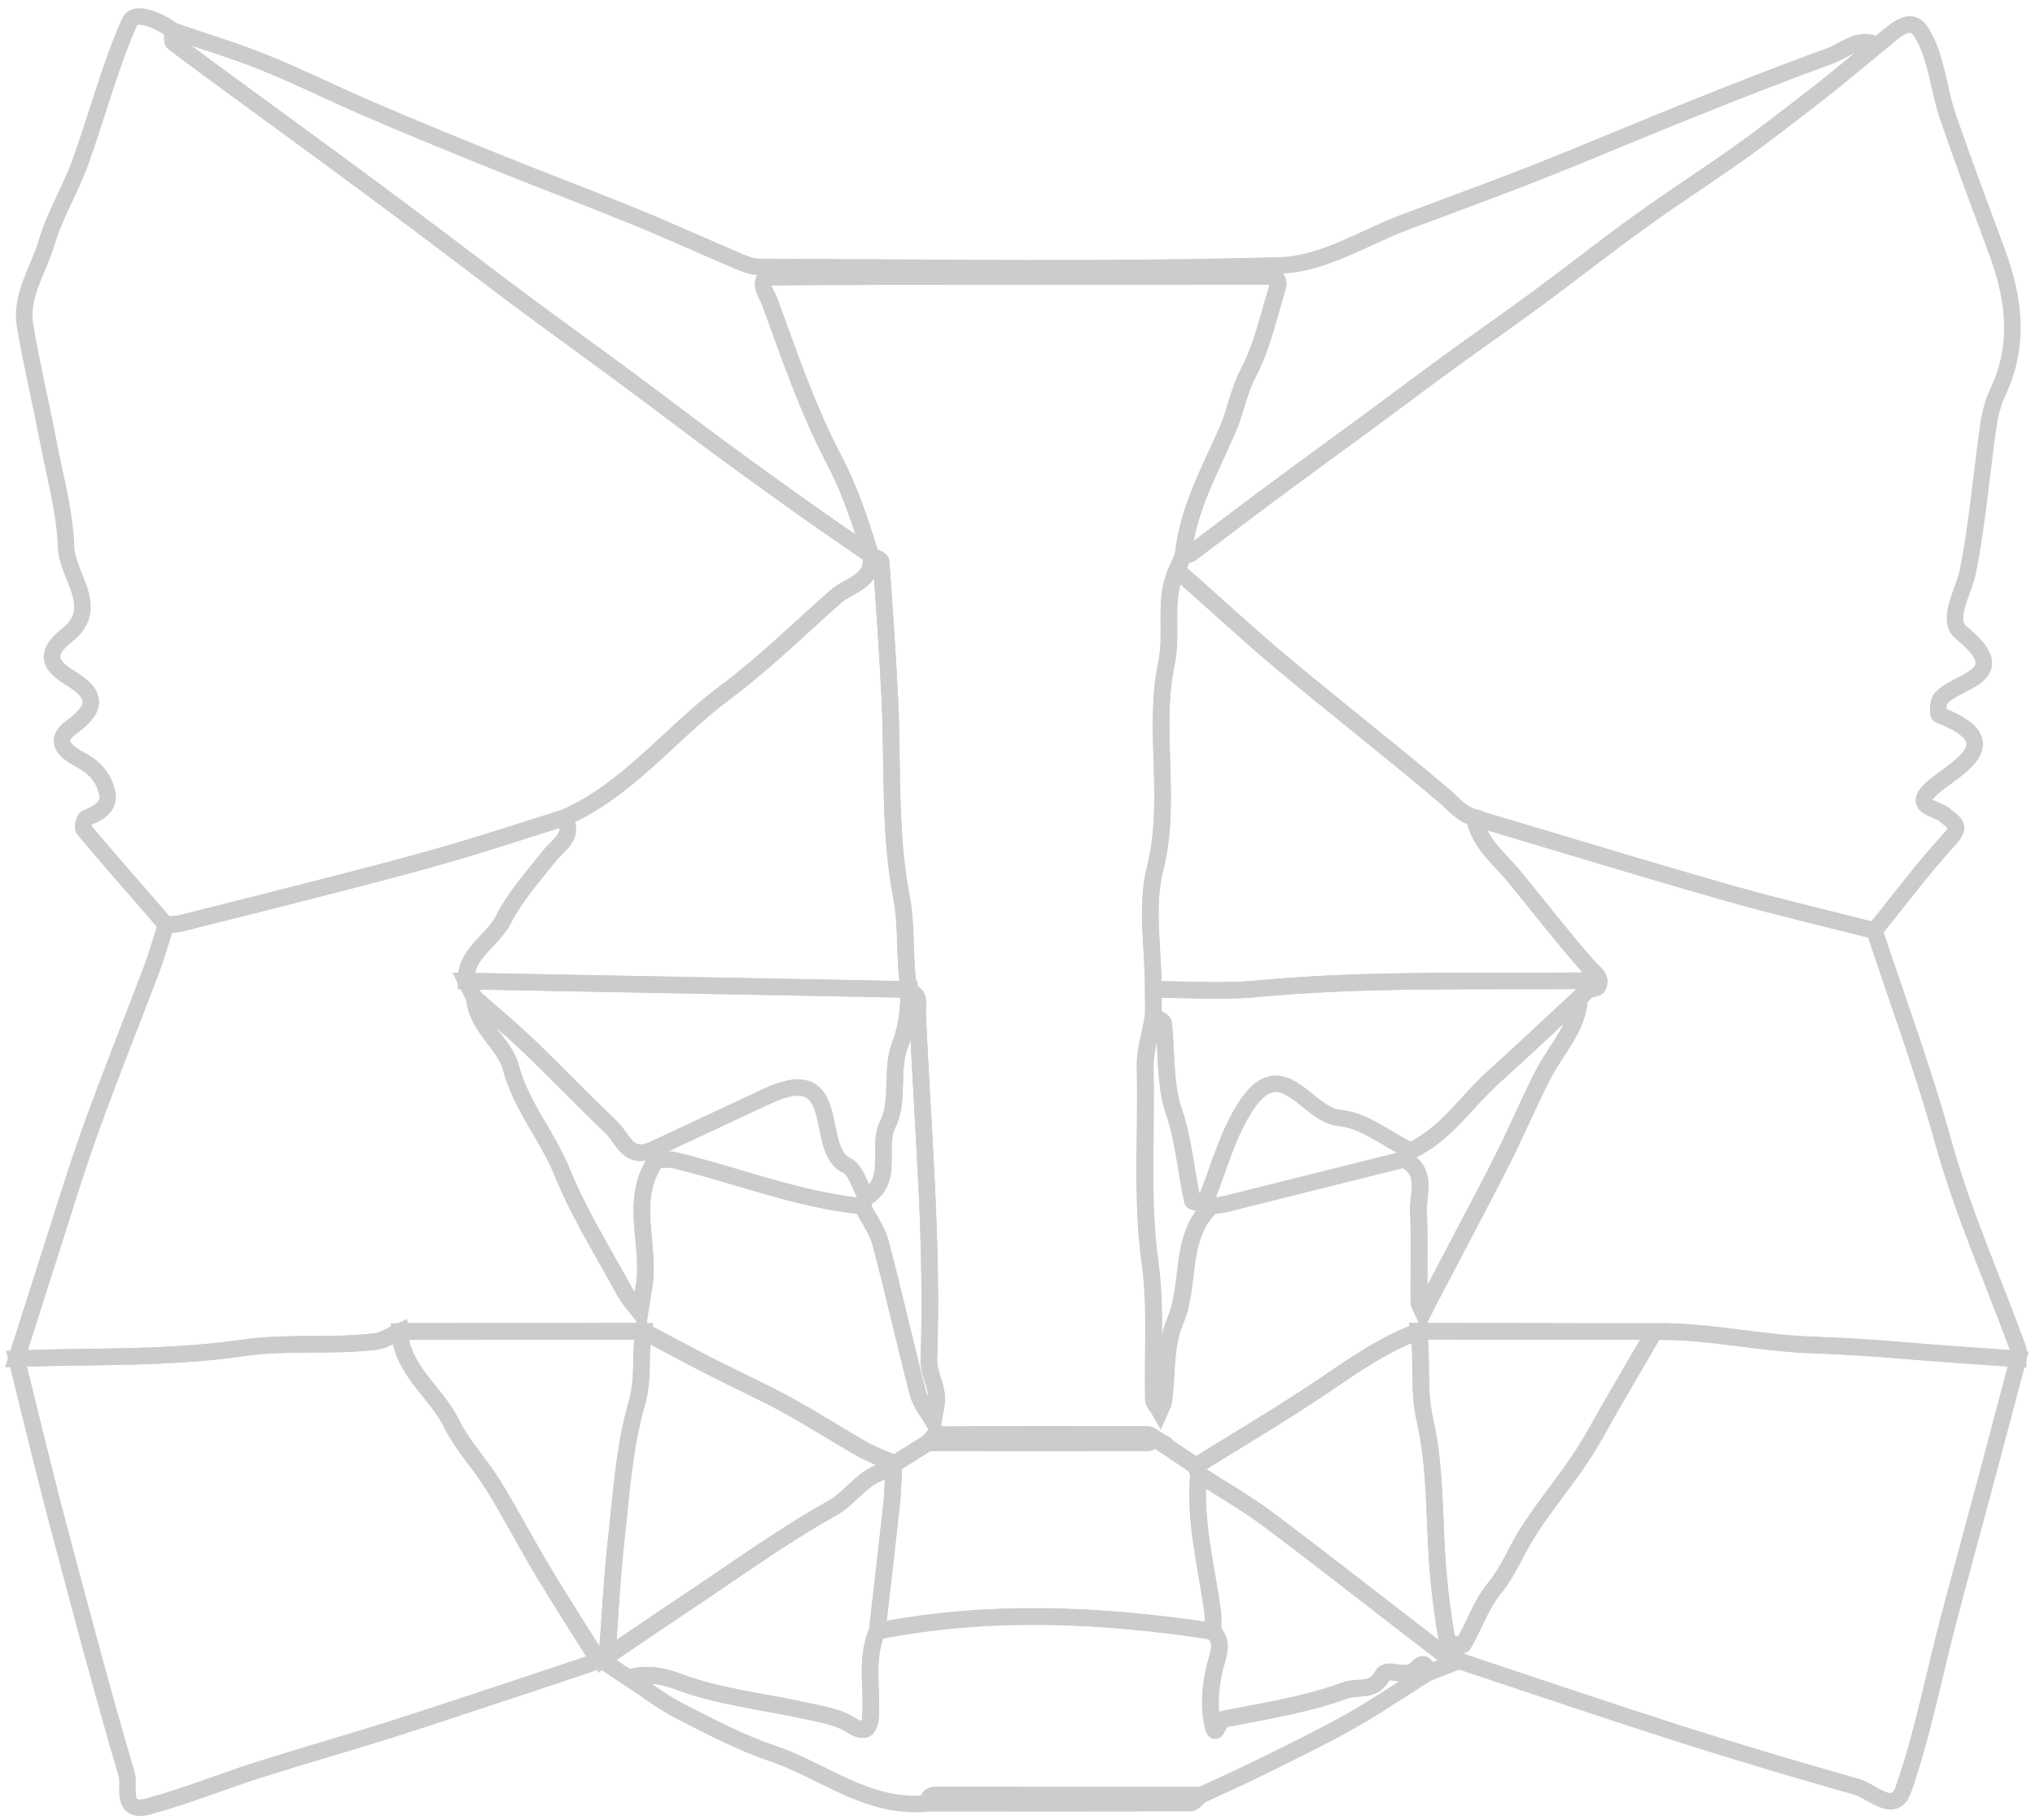
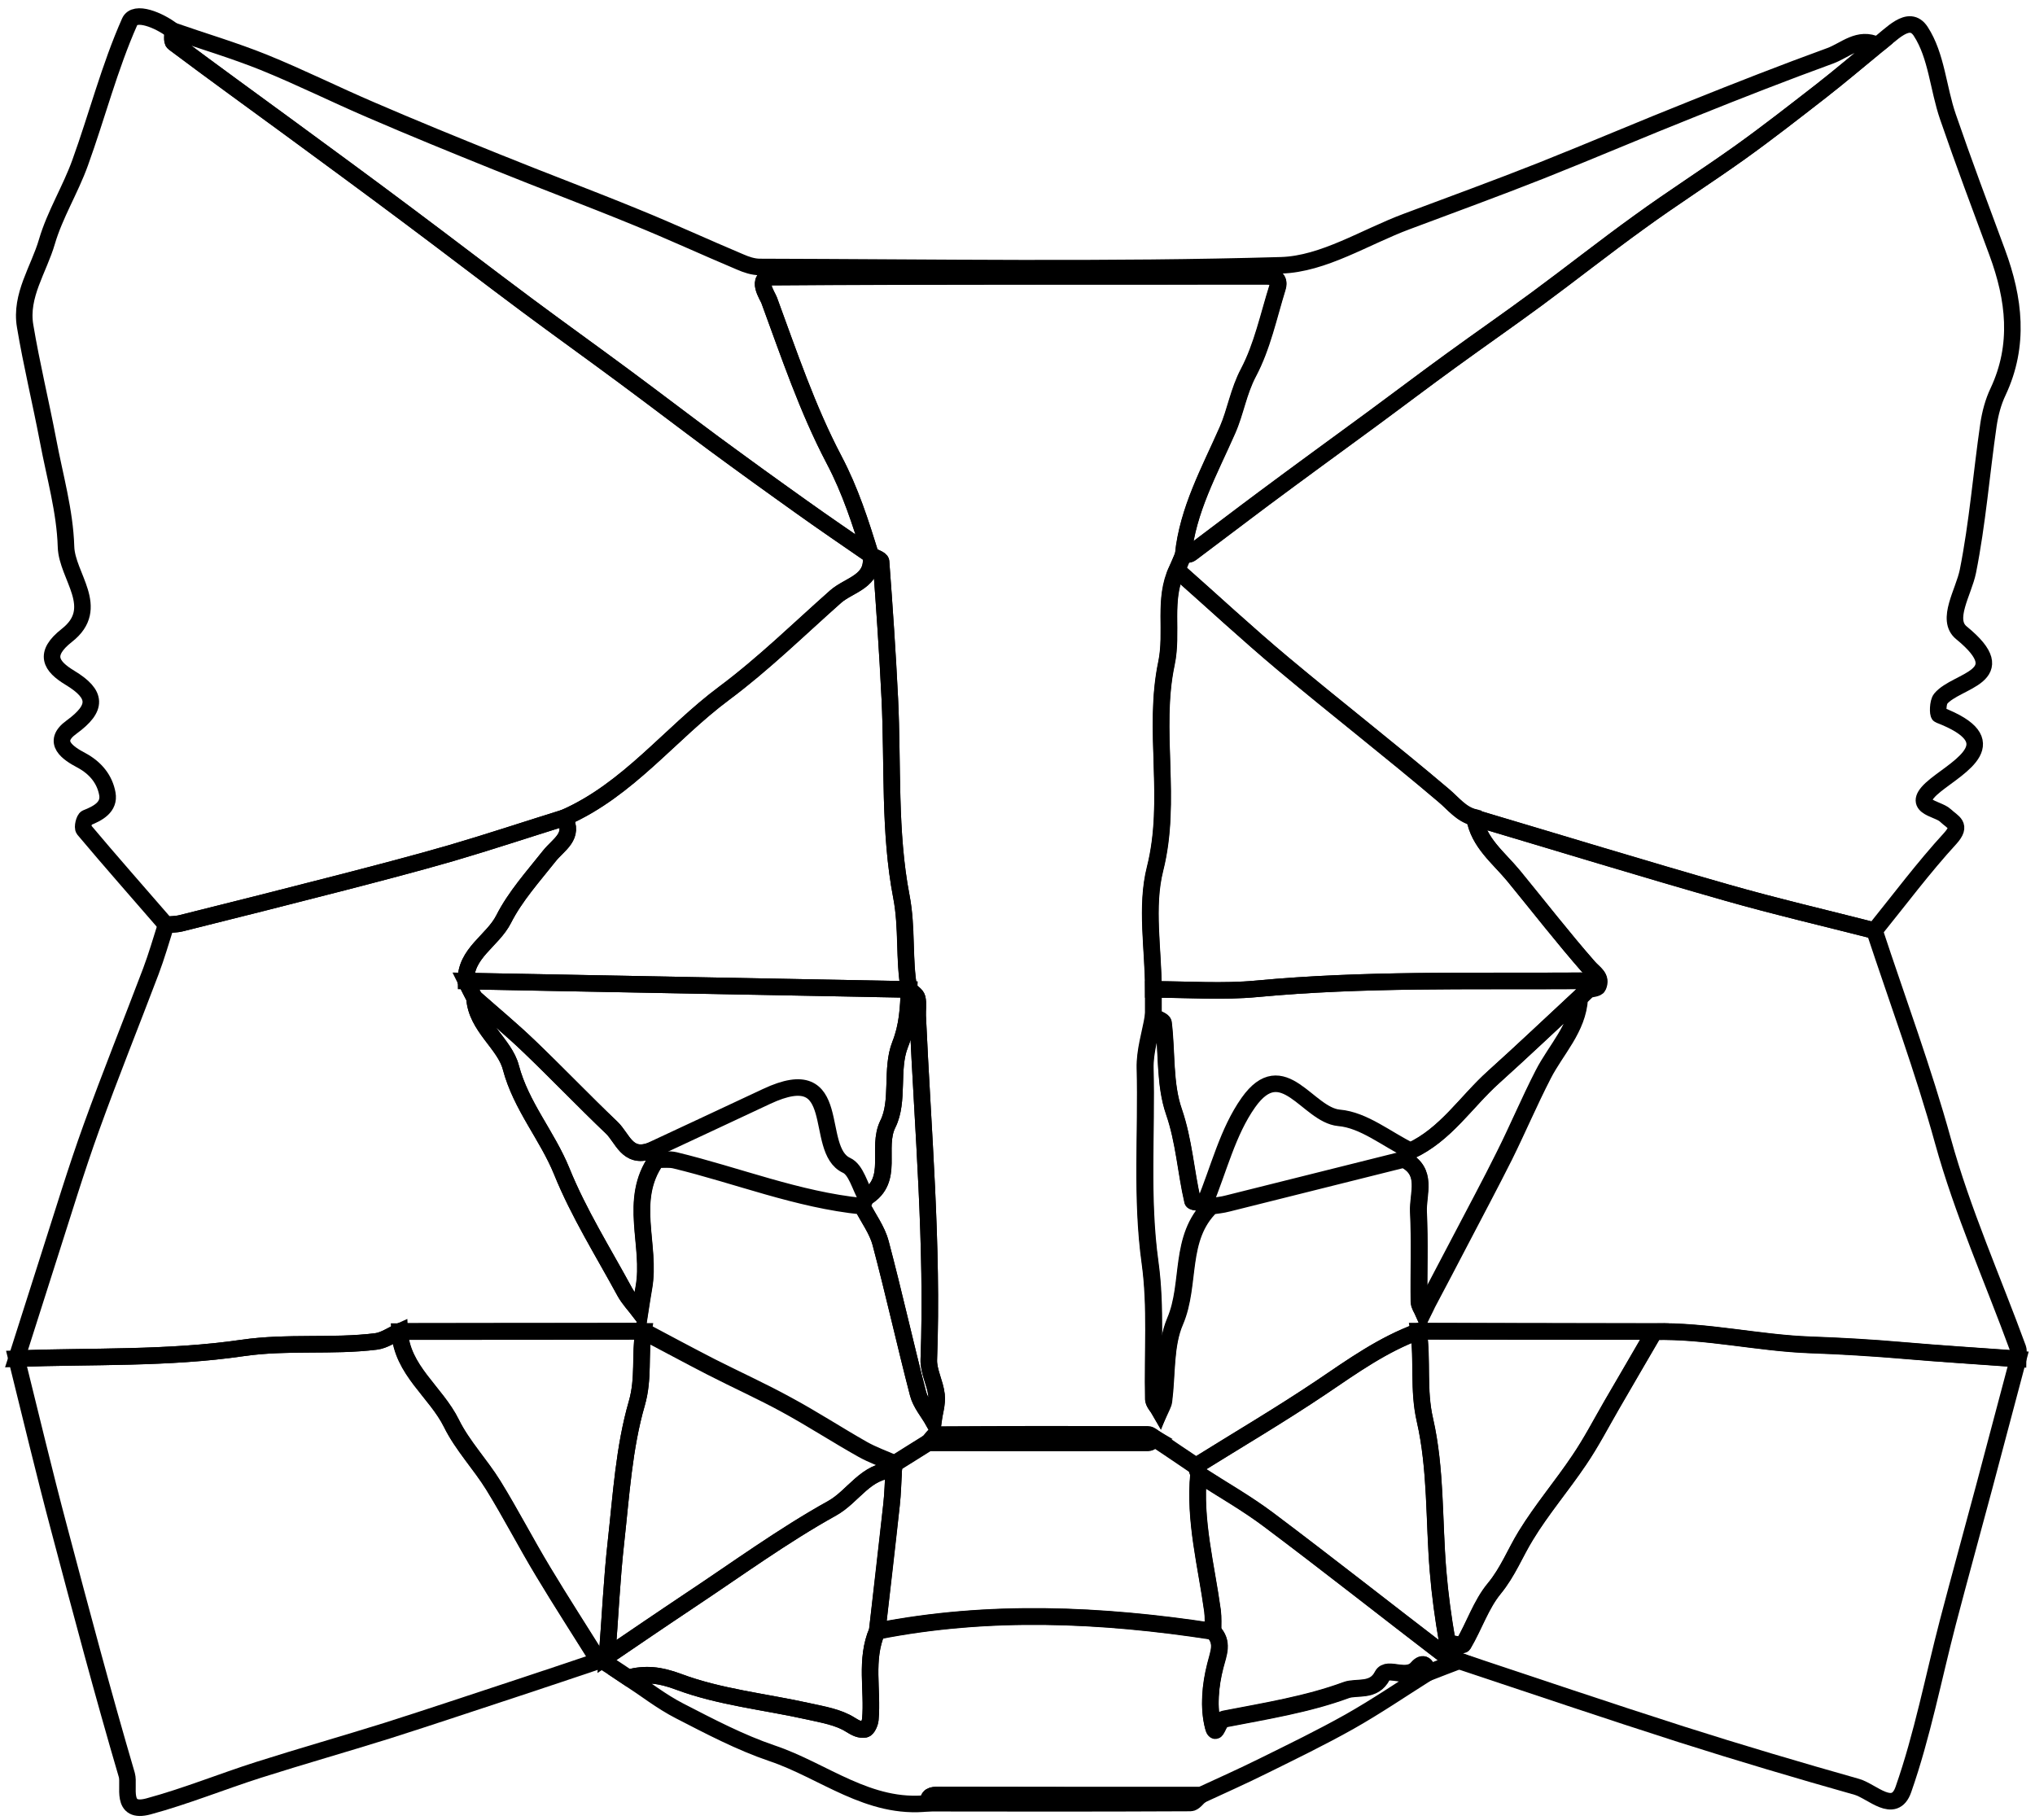
<svg xmlns="http://www.w3.org/2000/svg" width="123" height="110" viewBox="0 0 123 110" fill="none">
-   <g opacity="0.2">
-     <path d="M113.297 56.253C114.695 60.491 116.249 64.665 117.44 68.979C118.618 73.242 120.444 77.327 121.971 81.501C122.036 81.691 121.971 81.92 121.971 82.135C119.628 81.97 117.272 81.818 114.928 81.615C113.09 81.45 111.213 81.349 109.426 81.285C106.254 81.171 103.16 80.41 99.988 80.486C95.25 80.486 90.499 80.486 85.76 80.473C83.598 81.26 81.76 82.579 79.882 83.848C77.41 85.51 74.833 87.033 72.296 88.606C71.48 88.06 70.665 87.515 69.849 86.957C69.694 86.868 69.538 86.703 69.383 86.703C65.124 86.69 60.877 86.69 56.618 86.716C56.45 86.716 56.294 87.02 56.126 87.172C55.44 87.604 54.754 88.022 54.08 88.454C53.433 88.174 52.76 87.933 52.151 87.591C50.611 86.716 49.135 85.751 47.581 84.914C46.079 84.089 44.513 83.379 42.985 82.605C41.626 81.907 40.279 81.184 38.92 80.461C34 80.461 29.094 80.461 24.174 80.473C23.695 80.676 23.242 81.019 22.737 81.082C20.07 81.412 17.403 81.082 14.671 81.476C10.166 82.135 5.557 81.958 1 82.123C1.66 80.067 2.308 77.999 2.968 75.944C3.809 73.33 4.599 70.704 5.531 68.129C6.671 64.969 7.926 61.861 9.117 58.715C9.467 57.788 9.739 56.837 10.037 55.898C10.334 55.873 10.645 55.873 10.93 55.809C14.192 54.997 17.455 54.173 20.704 53.335C22.905 52.764 25.106 52.193 27.294 51.559C29.586 50.887 31.838 50.138 34.117 49.428C34.751 50.557 33.767 51.039 33.211 51.737C32.227 52.98 31.139 54.185 30.44 55.568C29.767 56.888 28.123 57.611 28.162 59.311C28.33 59.654 28.511 59.983 28.679 60.326C28.783 62.064 30.505 63.092 30.88 64.525C31.502 66.873 33.081 68.649 33.962 70.818C34.984 73.343 36.46 75.69 37.768 78.101C38.014 78.545 38.376 78.925 38.687 79.332C38.765 78.837 38.829 78.355 38.92 77.86C39.386 75.284 37.949 72.544 39.697 70.095C40.059 70.108 40.448 70.057 40.784 70.133C44.565 71.047 48.203 72.518 52.112 72.912C52.488 73.648 53.019 74.358 53.226 75.145C54.029 78.164 54.702 81.222 55.491 84.254C55.647 84.85 56.1 85.371 56.411 85.916C56.488 85.383 56.67 84.85 56.605 84.33C56.527 83.607 56.113 82.897 56.139 82.186C56.398 75.246 55.776 68.332 55.466 61.404C55.453 61.049 55.517 60.669 55.44 60.339C55.388 60.136 55.116 59.996 54.948 59.818C54.611 57.966 54.844 56.114 54.482 54.198C53.731 50.303 53.977 46.23 53.782 42.234C53.64 39.468 53.459 36.702 53.252 33.949C53.239 33.809 52.85 33.695 52.63 33.568C52.022 31.602 51.413 29.673 50.416 27.796C48.798 24.725 47.685 21.401 46.494 18.153C46.403 17.912 45.613 16.758 46.675 16.758C56.631 16.682 66.6 16.72 76.568 16.707C77.138 16.707 77.371 16.935 77.216 17.405C76.685 19.13 76.309 20.945 75.468 22.53C74.859 23.685 74.691 24.903 74.199 26.007C73.112 28.481 71.791 30.828 71.519 33.568C71.39 33.873 71.26 34.177 71.144 34.469C70.289 36.258 70.911 38.212 70.509 40.115C69.655 44.15 70.872 48.349 69.823 52.523C69.24 54.832 69.719 57.395 69.719 59.831C69.719 60.377 69.719 60.922 69.719 61.48C69.551 62.521 69.202 63.561 69.228 64.589C69.331 68.496 68.982 72.404 69.525 76.325C69.901 79.04 69.668 81.844 69.733 84.597C69.733 84.825 69.978 85.053 70.108 85.282C70.199 85.079 70.328 84.888 70.354 84.673C70.561 83.061 70.419 81.311 71.04 79.877C72.011 77.606 71.234 74.84 73.215 72.912C73.539 72.861 73.875 72.836 74.199 72.747C77.746 71.859 81.307 70.971 84.854 70.082C86.356 70.806 85.695 72.163 85.747 73.267C85.838 75.081 85.76 76.895 85.786 78.71C85.786 78.913 85.941 79.129 86.032 79.332C86.123 79.154 86.2 78.963 86.291 78.786C86.964 77.504 87.65 76.223 88.311 74.942C89.191 73.254 90.084 71.579 90.939 69.879C91.741 68.255 92.453 66.581 93.282 64.969C94.059 63.447 95.379 62.178 95.483 60.339C95.651 60.174 95.82 59.996 96.001 59.831C96.208 59.768 96.544 59.755 96.596 59.628C96.842 59.07 96.376 58.854 96.04 58.474C94.473 56.685 93.01 54.807 91.508 52.967C90.602 51.864 89.385 50.963 89.139 49.44C94.214 50.95 99.276 52.511 104.377 53.957C107.316 54.794 110.319 55.492 113.297 56.253Z" stroke="black" />
-     <path d="M34.117 49.429C31.838 50.14 29.585 50.888 27.294 51.561C25.106 52.195 22.905 52.766 20.704 53.337C17.455 54.174 14.192 54.999 10.93 55.811C10.645 55.887 10.334 55.874 10.037 55.9C8.379 53.984 6.696 52.081 5.065 50.14C4.961 50.013 5.091 49.493 5.22 49.442C5.932 49.163 6.632 48.782 6.489 47.983C6.334 47.12 5.79 46.422 4.91 45.953C4.146 45.547 3.058 44.862 4.327 43.948C5.907 42.794 5.881 41.969 4.224 40.967C3.071 40.269 2.605 39.533 4.042 38.404C6.165 36.742 4.042 34.839 3.99 33.05C3.926 30.893 3.304 28.762 2.903 26.618C2.463 24.308 1.906 22.025 1.518 19.703C1.207 17.863 2.346 16.29 2.838 14.603C3.317 12.966 4.262 11.456 4.845 9.832C5.868 7.003 6.619 4.06 7.836 1.319C8.146 0.609 9.622 1.218 10.438 1.852C10.451 2.106 10.373 2.486 10.502 2.588C12.859 4.351 15.228 6.064 17.597 7.802C19.953 9.528 22.31 11.253 24.64 13.004C27.048 14.806 29.443 16.645 31.864 18.447C33.819 19.906 35.813 21.327 37.781 22.786C39.58 24.118 41.354 25.476 43.153 26.808C44.914 28.102 46.675 29.383 48.449 30.639C49.834 31.629 51.232 32.581 52.63 33.545C52.876 35.143 51.336 35.334 50.507 36.057C48.28 38.023 46.157 40.117 43.775 41.893C40.486 44.342 37.988 47.729 34.117 49.429Z" stroke="black" />
-     <path d="M113.299 56.255C110.322 55.493 107.318 54.796 104.353 53.946C99.265 52.487 94.203 50.939 89.115 49.429C88.313 49.226 87.86 48.592 87.264 48.097C84.066 45.382 80.765 42.819 77.554 40.129C75.366 38.289 73.269 36.348 71.133 34.458C71.262 34.153 71.392 33.849 71.508 33.557C71.664 33.532 71.871 33.544 71.987 33.456C73.463 32.352 74.926 31.235 76.402 30.131C78.564 28.52 80.752 26.934 82.927 25.336C84.532 24.156 86.112 22.951 87.73 21.783C89.439 20.54 91.174 19.335 92.883 18.079C94.967 16.544 97 14.932 99.097 13.422C101.078 11.976 103.149 10.657 105.143 9.236C106.813 8.043 108.431 6.774 110.05 5.518C111.215 4.617 112.328 3.666 113.468 2.727C114.283 2.143 115.384 0.799 116.096 1.902C117.054 3.374 117.144 5.341 117.74 7.066C118.685 9.819 119.708 12.534 120.718 15.262C121.753 18.066 122.09 20.857 120.769 23.674C120.472 24.295 120.29 24.993 120.187 25.678C119.759 28.634 119.526 31.616 118.944 34.534C118.685 35.803 117.584 37.465 118.555 38.251C121.831 40.928 118.258 41.081 117.3 42.235C117.118 42.451 117.118 43.174 117.209 43.212C121.365 44.811 118.465 46.282 117.002 47.45C115.306 48.807 117.093 48.82 117.584 49.289C118.038 49.721 118.607 49.86 117.882 50.672C116.264 52.436 114.814 54.377 113.299 56.255Z" stroke="black" />
-     <path d="M72.281 88.609C74.819 87.023 77.395 85.513 79.868 83.851C81.745 82.583 83.584 81.263 85.746 80.477C86.004 82.253 85.707 84.016 86.134 85.856C86.807 88.799 86.665 91.921 86.924 94.966C87.04 96.386 87.234 97.807 87.48 99.216C87.506 99.343 88.387 99.507 88.451 99.406C89.112 98.29 89.526 96.995 90.329 96.019C91.144 95.016 91.584 93.874 92.232 92.821C93.19 91.235 94.42 89.802 95.455 88.267C96.18 87.201 96.776 86.046 97.423 84.93C98.278 83.458 99.132 81.974 99.999 80.502C103.171 80.426 106.266 81.187 109.437 81.301C111.224 81.365 113.114 81.479 114.94 81.631C117.283 81.834 119.639 81.974 121.982 82.151C121.296 84.74 120.61 87.315 119.924 89.903C119.199 92.618 118.448 95.333 117.736 98.049C116.856 101.423 116.195 104.887 115.043 108.173C114.499 109.721 113.153 108.274 112.234 108.008C108.687 107.006 105.139 105.953 101.631 104.836C97.151 103.403 92.698 101.893 88.231 100.408C87.933 100.294 87.571 100.256 87.338 100.066C83.791 97.351 80.282 94.572 76.709 91.895C75.362 90.88 73.874 90.043 72.463 89.129C72.385 88.939 72.333 88.774 72.281 88.609Z" stroke="black" />
-     <path d="M1 82.126C5.557 81.961 10.166 82.139 14.659 81.479C17.39 81.086 20.057 81.415 22.724 81.086C23.216 81.022 23.682 80.692 24.161 80.477C24.291 82.811 26.349 84.118 27.294 86.034C27.954 87.379 29.042 88.508 29.832 89.789C30.88 91.489 31.799 93.278 32.835 94.991C33.923 96.805 35.075 98.581 36.201 100.383C34.57 100.929 32.939 101.487 31.308 102.02C28.679 102.882 26.051 103.77 23.41 104.608C20.821 105.42 18.219 106.156 15.629 106.98C13.403 107.691 11.228 108.579 8.975 109.188C7.24 109.657 7.849 107.945 7.667 107.298C6.217 102.362 4.897 97.389 3.576 92.403C2.67 89.002 1.854 85.564 1 82.126Z" stroke="black" />
-     <path d="M113.466 2.727C112.327 3.653 111.213 4.605 110.048 5.518C108.43 6.774 106.812 8.043 105.141 9.236C103.148 10.656 101.076 11.976 99.096 13.41C96.998 14.919 94.966 16.531 92.881 18.066C91.185 19.322 89.438 20.527 87.729 21.771C86.123 22.938 84.531 24.143 82.925 25.323C80.75 26.922 78.562 28.508 76.4 30.119C74.925 31.21 73.462 32.339 71.986 33.443C71.869 33.532 71.675 33.506 71.507 33.544C71.791 30.804 73.099 28.457 74.187 25.983C74.666 24.879 74.847 23.648 75.455 22.506C76.284 20.921 76.659 19.106 77.203 17.381C77.346 16.899 77.125 16.683 76.556 16.683C66.587 16.696 56.631 16.67 46.663 16.734C45.614 16.746 46.391 17.888 46.481 18.129C47.685 21.39 48.799 24.714 50.404 27.772C51.388 29.649 52.009 31.578 52.618 33.544C51.22 32.58 49.822 31.629 48.436 30.639C46.663 29.37 44.889 28.102 43.141 26.808C41.342 25.475 39.568 24.118 37.768 22.786C35.8 21.326 33.82 19.906 31.852 18.447C29.431 16.645 27.049 14.805 24.628 13.004C22.284 11.253 19.928 9.527 17.585 7.802C15.216 6.064 12.834 4.351 10.49 2.587C10.361 2.486 10.438 2.105 10.425 1.852C12.264 2.486 14.141 3.044 15.941 3.767C18.129 4.655 20.239 5.708 22.401 6.635C24.925 7.726 27.476 8.766 30.026 9.794C32.81 10.923 35.632 11.976 38.416 13.118C40.539 13.981 42.623 14.945 44.733 15.833C45.109 15.998 45.523 16.137 45.925 16.137C56.424 16.163 66.937 16.34 77.436 16.036C80 15.96 82.511 14.323 85.036 13.384C87.742 12.369 90.46 11.38 93.153 10.314C96.221 9.096 99.264 7.789 102.332 6.571C105.077 5.467 107.834 4.389 110.618 3.374C111.524 3.044 112.34 2.181 113.466 2.727Z" stroke="black" />
-     <path d="M86.267 101.131C84.7 102.121 83.172 103.161 81.554 104.075C79.858 105.026 78.11 105.876 76.363 106.739C75.107 107.361 73.838 107.931 72.569 108.515C67.287 108.515 61.992 108.515 56.71 108.502C56.335 108.502 56.063 108.553 56.114 108.997C52.502 109.403 49.797 107.031 46.664 105.978C44.722 105.318 42.896 104.354 41.071 103.415C39.983 102.857 38.999 102.083 37.977 101.41C39.025 101.144 39.867 101.233 41.006 101.651C43.492 102.59 46.223 102.857 48.852 103.44C49.732 103.63 50.677 103.783 51.402 104.252C51.726 104.455 51.985 104.582 52.282 104.531C52.425 104.506 52.593 104.151 52.606 103.935C52.761 102.159 52.269 100.332 53.02 98.581C59.791 97.261 66.549 97.566 73.307 98.594C73.955 99.266 73.644 99.875 73.45 100.674C73.152 101.854 73.022 103.199 73.32 104.354C73.501 105.051 73.592 103.973 73.993 103.897C76.479 103.415 79.017 103.009 81.36 102.146C81.994 101.905 83.03 102.286 83.548 101.271C83.859 100.674 85.024 101.575 85.671 100.801C86.021 100.408 86.267 100.649 86.267 101.131Z" stroke="black" />
-     <path d="M36.189 100.396C35.062 98.594 33.91 96.818 32.822 95.004C31.787 93.291 30.868 91.502 29.819 89.802C29.029 88.52 27.942 87.379 27.282 86.046C26.336 84.13 24.278 82.836 24.148 80.489C29.068 80.489 33.975 80.489 38.894 80.477C38.661 81.91 38.92 83.306 38.493 84.816C37.716 87.493 37.548 90.36 37.237 93.151C36.978 95.46 36.875 97.795 36.694 100.116C36.603 100.205 36.525 100.294 36.435 100.396C36.357 100.396 36.266 100.396 36.189 100.396Z" stroke="black" />
-     <path d="M36.434 100.397C36.524 100.308 36.602 100.219 36.693 100.118C38.35 99.001 39.994 97.872 41.664 96.756C44.525 94.865 47.309 92.823 50.299 91.161C51.594 90.45 52.319 88.877 54.015 88.852C53.976 89.549 53.963 90.26 53.885 90.945C53.6 93.495 53.303 96.033 53.018 98.583C52.267 100.321 52.772 102.148 52.604 103.937C52.578 104.152 52.422 104.508 52.28 104.533C51.982 104.584 51.723 104.457 51.4 104.254C50.675 103.797 49.73 103.645 48.849 103.442C46.221 102.858 43.489 102.579 41.004 101.653C39.864 101.222 39.01 101.146 37.974 101.412C37.456 101.069 36.951 100.727 36.434 100.397Z" stroke="black" />
-     <path d="M86.267 101.129C86.267 100.66 86.021 100.406 85.685 100.825C85.05 101.599 83.872 100.698 83.561 101.294C83.044 102.309 82.008 101.941 81.374 102.17C79.03 103.032 76.493 103.438 74.007 103.92C73.606 103.997 73.515 105.088 73.334 104.377C73.036 103.223 73.153 101.878 73.463 100.698C73.67 99.911 73.968 99.29 73.321 98.617C73.321 98.198 73.347 97.78 73.295 97.374C72.919 94.633 72.181 91.918 72.453 89.102C73.877 90.015 75.353 90.852 76.7 91.867C80.273 94.557 83.781 97.323 87.329 100.038C87.575 100.228 87.924 100.266 88.222 100.381C87.562 100.634 86.915 100.875 86.267 101.129Z" stroke="black" />
-     <path d="M56.112 108.997C56.06 108.54 56.332 108.489 56.707 108.502C61.989 108.514 67.284 108.514 72.567 108.514C72.373 108.679 72.165 108.984 71.958 108.984C66.676 109.009 61.394 109.009 56.112 108.997Z" stroke="black" />
-     <path d="M34.116 49.43C37.987 47.73 40.499 44.343 43.774 41.907C46.156 40.131 48.28 38.05 50.506 36.071C51.335 35.335 52.863 35.157 52.63 33.559C52.85 33.685 53.238 33.8 53.251 33.939C53.458 36.705 53.652 39.458 53.782 42.224C53.976 46.221 53.73 50.293 54.481 54.188C54.856 56.104 54.623 57.956 54.947 59.809C46.014 59.644 37.094 59.466 28.161 59.301C28.122 57.601 29.766 56.878 30.439 55.558C31.139 54.175 32.226 52.97 33.21 51.727C33.767 51.029 34.738 50.547 34.116 49.43Z" stroke="black" />
-     <path d="M71.129 34.434C73.265 36.324 75.362 38.278 77.55 40.105C80.761 42.794 84.075 45.37 87.26 48.072C87.856 48.58 88.309 49.202 89.111 49.405C89.357 50.927 90.574 51.828 91.481 52.932C92.995 54.771 94.445 56.649 96.012 58.438C96.336 58.819 96.815 59.034 96.569 59.593C96.517 59.719 96.18 59.732 95.973 59.795C96.038 59.212 95.624 59.288 95.261 59.288C88.827 59.326 82.392 59.161 75.971 59.77C73.899 59.96 71.789 59.808 69.705 59.808C69.705 57.359 69.226 54.797 69.808 52.5C70.857 48.339 69.653 44.127 70.495 40.092C70.896 38.176 70.274 36.235 71.129 34.434Z" stroke="black" />
-     <path d="M72.439 89.103C72.167 91.907 72.905 94.622 73.281 97.375C73.332 97.781 73.307 98.2 73.307 98.619C66.549 97.578 59.778 97.274 53.02 98.606C53.317 96.056 53.615 93.518 53.887 90.968C53.965 90.27 53.978 89.573 54.016 88.875C54.029 88.748 54.042 88.621 54.055 88.494C54.741 88.063 55.428 87.644 56.101 87.213C60.529 87.213 64.969 87.225 69.397 87.213C69.539 87.213 69.682 87.061 69.824 86.984C70.64 87.53 71.455 88.076 72.271 88.634C72.336 88.773 72.387 88.938 72.439 89.103Z" stroke="black" />
-     <path d="M28.16 59.301C37.093 59.466 46.013 59.643 54.946 59.808C54.895 60.937 54.856 62.003 54.403 63.145C53.82 64.617 54.364 66.558 53.665 67.941C52.94 69.412 54.092 71.316 52.357 72.381C51.969 71.709 51.748 70.707 51.166 70.44C49.108 69.489 51.127 64.02 46.324 66.279C43.981 67.382 41.624 68.474 39.268 69.577C37.909 70.047 37.624 68.791 36.977 68.169C35.294 66.558 33.675 64.871 31.992 63.259C30.931 62.231 29.779 61.293 28.678 60.316C28.497 59.973 28.328 59.643 28.16 59.301Z" stroke="black" />
-     <path d="M69.707 59.805C71.804 59.805 73.902 59.97 75.973 59.767C82.394 59.17 88.829 59.323 95.263 59.285C95.626 59.285 96.053 59.208 95.975 59.792C95.807 59.957 95.639 60.135 95.457 60.3C93.736 61.898 92.027 63.522 90.279 65.095C88.609 66.592 87.392 68.572 85.256 69.561C83.819 68.863 82.433 67.696 80.932 67.569C79.028 67.392 77.54 63.7 75.455 66.643C74.199 68.419 73.669 70.678 72.814 72.733C72.568 72.682 72.115 72.682 72.089 72.581C71.675 70.792 71.571 68.978 70.963 67.189C70.38 65.527 70.549 63.624 70.329 61.835C70.316 61.682 69.927 61.568 69.707 61.441C69.707 60.896 69.707 60.35 69.707 59.805Z" stroke="black" />
-     <path d="M54.053 88.481C54.04 88.608 54.027 88.735 54.014 88.862C52.318 88.887 51.58 90.448 50.298 91.171C47.307 92.833 44.524 94.863 41.663 96.766C39.993 97.87 38.349 98.999 36.691 100.128C36.873 97.806 36.976 95.485 37.235 93.163C37.546 90.372 37.714 87.504 38.491 84.827C38.931 83.317 38.672 81.922 38.892 80.488C40.252 81.199 41.598 81.935 42.958 82.632C44.485 83.419 46.052 84.117 47.553 84.942C49.107 85.792 50.583 86.756 52.123 87.618C52.732 87.961 53.405 88.189 54.053 88.481Z" stroke="black" />
-     <path d="M99.988 80.486C99.134 81.958 98.279 83.442 97.412 84.914C96.765 86.031 96.169 87.185 95.444 88.251C94.409 89.799 93.192 91.233 92.221 92.806C91.573 93.859 91.146 95.001 90.317 96.003C89.502 96.98 89.1 98.274 88.44 99.39C88.388 99.492 87.495 99.314 87.469 99.2C87.223 97.792 87.029 96.383 86.912 94.95C86.666 91.905 86.796 88.784 86.123 85.84C85.695 83.988 85.993 82.237 85.734 80.461C90.499 80.474 95.237 80.474 99.988 80.486Z" stroke="black" />
-     <path d="M85.255 69.574C87.391 68.585 88.609 66.605 90.279 65.108C92.026 63.535 93.735 61.911 95.457 60.312C95.354 62.139 94.033 63.421 93.256 64.943C92.428 66.555 91.729 68.229 90.913 69.853C90.071 71.553 89.165 73.228 88.285 74.916C87.612 76.197 86.938 77.478 86.265 78.76C86.174 78.937 86.084 79.128 86.006 79.305C85.916 79.102 85.76 78.899 85.76 78.684C85.734 76.869 85.812 75.042 85.721 73.241C85.67 72.137 86.343 70.792 84.828 70.056C84.971 69.891 85.113 69.727 85.255 69.574Z" stroke="black" />
-     <path d="M28.68 60.312C29.793 61.289 30.932 62.241 31.994 63.256C33.677 64.867 35.282 66.555 36.978 68.166C37.626 68.788 37.91 70.031 39.27 69.574C39.412 69.739 39.542 69.904 39.684 70.069C37.936 72.518 39.373 75.271 38.907 77.834C38.817 78.316 38.752 78.811 38.674 79.305C38.364 78.899 38.001 78.519 37.755 78.075C36.447 75.664 34.972 73.317 33.949 70.792C33.069 68.623 31.489 66.847 30.868 64.499C30.492 63.078 28.783 62.051 28.68 60.312Z" stroke="black" />
-     <path d="M52.359 72.378C54.107 71.312 52.942 69.396 53.667 67.937C54.353 66.554 53.822 64.626 54.405 63.142C54.858 61.987 54.897 60.934 54.949 59.805C55.117 59.97 55.389 60.122 55.441 60.325C55.518 60.667 55.453 61.035 55.466 61.391C55.777 68.318 56.399 75.233 56.14 82.172C56.114 82.883 56.528 83.593 56.606 84.317C56.657 84.837 56.476 85.37 56.411 85.903C56.101 85.344 55.648 84.824 55.492 84.24C54.703 81.208 54.029 78.163 53.227 75.131C53.02 74.344 52.489 73.647 52.113 72.898C52.191 72.72 52.269 72.543 52.359 72.378Z" stroke="black" />
-     <path d="M72.812 72.736C72.942 72.787 73.071 72.838 73.188 72.888C71.207 74.817 71.984 77.583 71.013 79.854C70.404 81.3 70.547 83.051 70.327 84.649C70.301 84.865 70.158 85.055 70.081 85.258C69.951 85.03 69.718 84.802 69.705 84.573C69.641 81.807 69.874 79.016 69.498 76.301C68.954 72.381 69.304 68.473 69.2 64.565C69.174 63.538 69.511 62.497 69.692 61.457C69.912 61.584 70.288 61.698 70.314 61.85C70.534 63.639 70.379 65.542 70.948 67.204C71.57 68.993 71.66 70.808 72.075 72.597C72.113 72.685 72.566 72.685 72.812 72.736Z" stroke="black" />
-     <path d="M69.837 86.968C69.694 87.044 69.552 87.197 69.409 87.197C64.982 87.209 60.541 87.197 56.113 87.197C56.282 87.032 56.437 86.74 56.605 86.74C60.865 86.714 65.111 86.714 69.37 86.727C69.526 86.714 69.681 86.879 69.837 86.968Z" stroke="black" />
-   </g>
+   <path d="M113.297 56.253C114.695 60.491 116.249 64.665 117.44 68.979C118.618 73.242 120.444 77.327 121.971 81.501C122.036 81.691 121.971 81.92 121.971 82.135C119.628 81.97 117.272 81.818 114.928 81.615C113.09 81.45 111.213 81.349 109.426 81.285C106.254 81.171 103.16 80.41 99.988 80.486C95.25 80.486 90.499 80.486 85.76 80.473C83.598 81.26 81.76 82.579 79.882 83.848C77.41 85.51 74.833 87.033 72.296 88.606C71.48 88.06 70.665 87.515 69.849 86.957C69.694 86.868 69.538 86.703 69.383 86.703C65.124 86.69 60.877 86.69 56.618 86.716C56.45 86.716 56.294 87.02 56.126 87.172C55.44 87.604 54.754 88.022 54.08 88.454C53.433 88.174 52.76 87.933 52.151 87.591C50.611 86.716 49.135 85.751 47.581 84.914C46.079 84.089 44.513 83.379 42.985 82.605C41.626 81.907 40.279 81.184 38.92 80.461C34 80.461 29.094 80.461 24.174 80.473C23.695 80.676 23.242 81.019 22.737 81.082C20.07 81.412 17.403 81.082 14.671 81.476C10.166 82.135 5.557 81.958 1 82.123C1.66 80.067 2.308 77.999 2.968 75.944C3.809 73.33 4.599 70.704 5.531 68.129C6.671 64.969 7.926 61.861 9.117 58.715C9.467 57.788 9.739 56.837 10.037 55.898C10.334 55.873 10.645 55.873 10.93 55.809C14.192 54.997 17.455 54.173 20.704 53.335C22.905 52.764 25.106 52.193 27.294 51.559C29.586 50.887 31.838 50.138 34.117 49.428C34.751 50.557 33.767 51.039 33.211 51.737C32.227 52.98 31.139 54.185 30.44 55.568C29.767 56.888 28.123 57.611 28.162 59.311C28.33 59.654 28.511 59.983 28.679 60.326C28.783 62.064 30.505 63.092 30.88 64.525C31.502 66.873 33.081 68.649 33.962 70.818C34.984 73.343 36.46 75.69 37.768 78.101C38.014 78.545 38.376 78.925 38.687 79.332C38.765 78.837 38.829 78.355 38.92 77.86C39.386 75.284 37.949 72.544 39.697 70.095C40.059 70.108 40.448 70.057 40.784 70.133C44.565 71.047 48.203 72.518 52.112 72.912C52.488 73.648 53.019 74.358 53.226 75.145C54.029 78.164 54.702 81.222 55.491 84.254C55.647 84.85 56.1 85.371 56.411 85.916C56.488 85.383 56.67 84.85 56.605 84.33C56.527 83.607 56.113 82.897 56.139 82.186C56.398 75.246 55.776 68.332 55.466 61.404C55.453 61.049 55.517 60.669 55.44 60.339C55.388 60.136 55.116 59.996 54.948 59.818C54.611 57.966 54.844 56.114 54.482 54.198C53.731 50.303 53.977 46.23 53.782 42.234C53.64 39.468 53.459 36.702 53.252 33.949C53.239 33.809 52.85 33.695 52.63 33.568C52.022 31.602 51.413 29.673 50.416 27.796C48.798 24.725 47.685 21.401 46.494 18.153C46.403 17.912 45.613 16.758 46.675 16.758C56.631 16.682 66.6 16.72 76.568 16.707C77.138 16.707 77.371 16.935 77.216 17.405C76.685 19.13 76.309 20.945 75.468 22.53C74.859 23.685 74.691 24.903 74.199 26.007C73.112 28.481 71.791 30.828 71.519 33.568C71.39 33.873 71.26 34.177 71.144 34.469C70.289 36.258 70.911 38.212 70.509 40.115C69.655 44.15 70.872 48.349 69.823 52.523C69.24 54.832 69.719 57.395 69.719 59.831C69.719 60.377 69.719 60.922 69.719 61.48C69.551 62.521 69.202 63.561 69.228 64.589C69.331 68.496 68.982 72.404 69.525 76.325C69.901 79.04 69.668 81.844 69.733 84.597C69.733 84.825 69.978 85.053 70.108 85.282C70.199 85.079 70.328 84.888 70.354 84.673C70.561 83.061 70.419 81.311 71.04 79.877C72.011 77.606 71.234 74.84 73.215 72.912C73.539 72.861 73.875 72.836 74.199 72.747C77.746 71.859 81.307 70.971 84.854 70.082C86.356 70.806 85.695 72.163 85.747 73.267C85.838 75.081 85.76 76.895 85.786 78.71C85.786 78.913 85.941 79.129 86.032 79.332C86.123 79.154 86.2 78.963 86.291 78.786C86.964 77.504 87.65 76.223 88.311 74.942C89.191 73.254 90.084 71.579 90.939 69.879C91.741 68.255 92.453 66.581 93.282 64.969C94.059 63.447 95.379 62.178 95.483 60.339C95.651 60.174 95.82 59.996 96.001 59.831C96.208 59.768 96.544 59.755 96.596 59.628C96.842 59.07 96.376 58.854 96.04 58.474C94.473 56.685 93.01 54.807 91.508 52.967C90.602 51.864 89.385 50.963 89.139 49.44C94.214 50.95 99.276 52.511 104.377 53.957C107.316 54.794 110.319 55.492 113.297 56.253Z" stroke="currentColor" />
+   <path d="M34.117 49.429C31.838 50.14 29.585 50.888 27.294 51.561C25.106 52.195 22.905 52.766 20.704 53.337C17.455 54.174 14.192 54.999 10.93 55.811C10.645 55.887 10.334 55.874 10.037 55.9C8.379 53.984 6.696 52.081 5.065 50.14C4.961 50.013 5.091 49.493 5.22 49.442C5.932 49.163 6.632 48.782 6.489 47.983C6.334 47.12 5.79 46.422 4.91 45.953C4.146 45.547 3.058 44.862 4.327 43.948C5.907 42.794 5.881 41.969 4.224 40.967C3.071 40.269 2.605 39.533 4.042 38.404C6.165 36.742 4.042 34.839 3.99 33.05C3.926 30.893 3.304 28.762 2.903 26.618C2.463 24.308 1.906 22.025 1.518 19.703C1.207 17.863 2.346 16.29 2.838 14.603C3.317 12.966 4.262 11.456 4.845 9.832C5.868 7.003 6.619 4.06 7.836 1.319C8.146 0.609 9.622 1.218 10.438 1.852C10.451 2.106 10.373 2.486 10.502 2.588C12.859 4.351 15.228 6.064 17.597 7.802C19.953 9.528 22.31 11.253 24.64 13.004C27.048 14.806 29.443 16.645 31.864 18.447C33.819 19.906 35.813 21.327 37.781 22.786C39.58 24.118 41.354 25.476 43.153 26.808C44.914 28.102 46.675 29.383 48.449 30.639C49.834 31.629 51.232 32.581 52.63 33.545C52.876 35.143 51.336 35.334 50.507 36.057C48.28 38.023 46.157 40.117 43.775 41.893C40.486 44.342 37.988 47.729 34.117 49.429Z" stroke="currentColor" />
+   <path d="M113.299 56.255C110.322 55.493 107.318 54.796 104.353 53.946C99.265 52.487 94.203 50.939 89.115 49.429C88.313 49.226 87.86 48.592 87.264 48.097C84.066 45.382 80.765 42.819 77.554 40.129C75.366 38.289 73.269 36.348 71.133 34.458C71.262 34.153 71.392 33.849 71.508 33.557C71.664 33.532 71.871 33.544 71.987 33.456C73.463 32.352 74.926 31.235 76.402 30.131C78.564 28.52 80.752 26.934 82.927 25.336C84.532 24.156 86.112 22.951 87.73 21.783C89.439 20.54 91.174 19.335 92.883 18.079C94.967 16.544 97 14.932 99.097 13.422C101.078 11.976 103.149 10.657 105.143 9.236C106.813 8.043 108.431 6.774 110.05 5.518C111.215 4.617 112.328 3.666 113.468 2.727C114.283 2.143 115.384 0.799 116.096 1.902C117.054 3.374 117.144 5.341 117.74 7.066C118.685 9.819 119.708 12.534 120.718 15.262C121.753 18.066 122.09 20.857 120.769 23.674C120.472 24.295 120.29 24.993 120.187 25.678C119.759 28.634 119.526 31.616 118.944 34.534C118.685 35.803 117.584 37.465 118.555 38.251C121.831 40.928 118.258 41.081 117.3 42.235C117.118 42.451 117.118 43.174 117.209 43.212C121.365 44.811 118.465 46.282 117.002 47.45C115.306 48.807 117.093 48.82 117.584 49.289C118.038 49.721 118.607 49.86 117.882 50.672C116.264 52.436 114.814 54.377 113.299 56.255Z" stroke="currentColor" />
+   <path d="M72.281 88.609C74.819 87.023 77.395 85.513 79.868 83.851C81.745 82.583 83.584 81.263 85.746 80.477C86.004 82.253 85.707 84.016 86.134 85.856C86.807 88.799 86.665 91.921 86.924 94.966C87.04 96.386 87.234 97.807 87.48 99.216C87.506 99.343 88.387 99.507 88.451 99.406C89.112 98.29 89.526 96.995 90.329 96.019C91.144 95.016 91.584 93.874 92.232 92.821C93.19 91.235 94.42 89.802 95.455 88.267C96.18 87.201 96.776 86.046 97.423 84.93C98.278 83.458 99.132 81.974 99.999 80.502C103.171 80.426 106.266 81.187 109.437 81.301C111.224 81.365 113.114 81.479 114.94 81.631C117.283 81.834 119.639 81.974 121.982 82.151C121.296 84.74 120.61 87.315 119.924 89.903C119.199 92.618 118.448 95.333 117.736 98.049C116.856 101.423 116.195 104.887 115.043 108.173C114.499 109.721 113.153 108.274 112.234 108.008C108.687 107.006 105.139 105.953 101.631 104.836C97.151 103.403 92.698 101.893 88.231 100.408C87.933 100.294 87.571 100.256 87.338 100.066C83.791 97.351 80.282 94.572 76.709 91.895C75.362 90.88 73.874 90.043 72.463 89.129C72.385 88.939 72.333 88.774 72.281 88.609Z" stroke="currentColor" />
+   <path d="M1 82.126C5.557 81.961 10.166 82.139 14.659 81.479C17.39 81.086 20.057 81.415 22.724 81.086C23.216 81.022 23.682 80.692 24.161 80.477C24.291 82.811 26.349 84.118 27.294 86.034C27.954 87.379 29.042 88.508 29.832 89.789C30.88 91.489 31.799 93.278 32.835 94.991C33.923 96.805 35.075 98.581 36.201 100.383C34.57 100.929 32.939 101.487 31.308 102.02C28.679 102.882 26.051 103.77 23.41 104.608C20.821 105.42 18.219 106.156 15.629 106.98C13.403 107.691 11.228 108.579 8.975 109.188C7.24 109.657 7.849 107.945 7.667 107.298C6.217 102.362 4.897 97.389 3.576 92.403C2.67 89.002 1.854 85.564 1 82.126Z" stroke="currentColor" />
+   <path d="M113.466 2.727C112.327 3.653 111.213 4.605 110.048 5.518C108.43 6.774 106.812 8.043 105.141 9.236C103.148 10.656 101.076 11.976 99.096 13.41C96.998 14.919 94.966 16.531 92.881 18.066C91.185 19.322 89.438 20.527 87.729 21.771C86.123 22.938 84.531 24.143 82.925 25.323C80.75 26.922 78.562 28.508 76.4 30.119C74.925 31.21 73.462 32.339 71.986 33.443C71.869 33.532 71.675 33.506 71.507 33.544C71.791 30.804 73.099 28.457 74.187 25.983C74.666 24.879 74.847 23.648 75.455 22.506C76.284 20.921 76.659 19.106 77.203 17.381C77.346 16.899 77.125 16.683 76.556 16.683C66.587 16.696 56.631 16.67 46.663 16.734C45.614 16.746 46.391 17.888 46.481 18.129C47.685 21.39 48.799 24.714 50.404 27.772C51.388 29.649 52.009 31.578 52.618 33.544C51.22 32.58 49.822 31.629 48.436 30.639C46.663 29.37 44.889 28.102 43.141 26.808C41.342 25.475 39.568 24.118 37.768 22.786C35.8 21.326 33.82 19.906 31.852 18.447C29.431 16.645 27.049 14.805 24.628 13.004C22.284 11.253 19.928 9.527 17.585 7.802C15.216 6.064 12.834 4.351 10.49 2.587C10.361 2.486 10.438 2.105 10.425 1.852C12.264 2.486 14.141 3.044 15.941 3.767C18.129 4.655 20.239 5.708 22.401 6.635C24.925 7.726 27.476 8.766 30.026 9.794C32.81 10.923 35.632 11.976 38.416 13.118C40.539 13.981 42.623 14.945 44.733 15.833C45.109 15.998 45.523 16.137 45.925 16.137C56.424 16.163 66.937 16.34 77.436 16.036C80 15.96 82.511 14.323 85.036 13.384C87.742 12.369 90.46 11.38 93.153 10.314C96.221 9.096 99.264 7.789 102.332 6.571C105.077 5.467 107.834 4.389 110.618 3.374C111.524 3.044 112.34 2.181 113.466 2.727Z" stroke="currentColor" />
+   <path d="M86.267 101.131C84.7 102.121 83.172 103.161 81.554 104.075C79.858 105.026 78.11 105.876 76.363 106.739C75.107 107.361 73.838 107.931 72.569 108.515C67.287 108.515 61.992 108.515 56.71 108.502C56.335 108.502 56.063 108.553 56.114 108.997C52.502 109.403 49.797 107.031 46.664 105.978C44.722 105.318 42.896 104.354 41.071 103.415C39.983 102.857 38.999 102.083 37.977 101.41C39.025 101.144 39.867 101.233 41.006 101.651C43.492 102.59 46.223 102.857 48.852 103.44C49.732 103.63 50.677 103.783 51.402 104.252C51.726 104.455 51.985 104.582 52.282 104.531C52.425 104.506 52.593 104.151 52.606 103.935C52.761 102.159 52.269 100.332 53.02 98.581C59.791 97.261 66.549 97.566 73.307 98.594C73.955 99.266 73.644 99.875 73.45 100.674C73.152 101.854 73.022 103.199 73.32 104.354C73.501 105.051 73.592 103.973 73.993 103.897C76.479 103.415 79.017 103.009 81.36 102.146C81.994 101.905 83.03 102.286 83.548 101.271C83.859 100.674 85.024 101.575 85.671 100.801C86.021 100.408 86.267 100.649 86.267 101.131Z" stroke="currentColor" />
+   <path d="M36.189 100.396C35.062 98.594 33.91 96.818 32.822 95.004C31.787 93.291 30.868 91.502 29.819 89.802C29.029 88.52 27.942 87.379 27.282 86.046C26.336 84.13 24.278 82.836 24.148 80.489C29.068 80.489 33.975 80.489 38.894 80.477C38.661 81.91 38.92 83.306 38.493 84.816C37.716 87.493 37.548 90.36 37.237 93.151C36.978 95.46 36.875 97.795 36.694 100.116C36.603 100.205 36.525 100.294 36.435 100.396C36.357 100.396 36.266 100.396 36.189 100.396Z" stroke="currentColor" />
+   <path d="M36.434 100.397C36.524 100.308 36.602 100.219 36.693 100.118C38.35 99.001 39.994 97.872 41.664 96.756C44.525 94.865 47.309 92.823 50.299 91.161C51.594 90.45 52.319 88.877 54.015 88.852C53.976 89.549 53.963 90.26 53.885 90.945C53.6 93.495 53.303 96.033 53.018 98.583C52.267 100.321 52.772 102.148 52.604 103.937C52.578 104.152 52.422 104.508 52.28 104.533C51.982 104.584 51.723 104.457 51.4 104.254C50.675 103.797 49.73 103.645 48.849 103.442C46.221 102.858 43.489 102.579 41.004 101.653C39.864 101.222 39.01 101.146 37.974 101.412C37.456 101.069 36.951 100.727 36.434 100.397Z" stroke="currentColor" />
+   <path d="M86.267 101.129C86.267 100.66 86.021 100.406 85.685 100.825C85.05 101.599 83.872 100.698 83.561 101.294C83.044 102.309 82.008 101.941 81.374 102.17C79.03 103.032 76.493 103.438 74.007 103.92C73.606 103.997 73.515 105.088 73.334 104.377C73.036 103.223 73.153 101.878 73.463 100.698C73.67 99.911 73.968 99.29 73.321 98.617C73.321 98.198 73.347 97.78 73.295 97.374C72.919 94.633 72.181 91.918 72.453 89.102C73.877 90.015 75.353 90.852 76.7 91.867C80.273 94.557 83.781 97.323 87.329 100.038C87.575 100.228 87.924 100.266 88.222 100.381C87.562 100.634 86.915 100.875 86.267 101.129Z" stroke="currentColor" />
+   <path d="M56.112 108.997C56.06 108.54 56.332 108.489 56.707 108.502C61.989 108.514 67.284 108.514 72.567 108.514C72.373 108.679 72.165 108.984 71.958 108.984C66.676 109.009 61.394 109.009 56.112 108.997Z" stroke="currentColor" />
+   <path d="M34.116 49.43C37.987 47.73 40.499 44.343 43.774 41.907C46.156 40.131 48.28 38.05 50.506 36.071C51.335 35.335 52.863 35.157 52.63 33.559C52.85 33.685 53.238 33.8 53.251 33.939C53.458 36.705 53.652 39.458 53.782 42.224C53.976 46.221 53.73 50.293 54.481 54.188C54.856 56.104 54.623 57.956 54.947 59.809C46.014 59.644 37.094 59.466 28.161 59.301C28.122 57.601 29.766 56.878 30.439 55.558C31.139 54.175 32.226 52.97 33.21 51.727C33.767 51.029 34.738 50.547 34.116 49.43Z" stroke="currentColor" />
+   <path d="M71.129 34.434C73.265 36.324 75.362 38.278 77.55 40.105C80.761 42.794 84.075 45.37 87.26 48.072C87.856 48.58 88.309 49.202 89.111 49.405C89.357 50.927 90.574 51.828 91.481 52.932C92.995 54.771 94.445 56.649 96.012 58.438C96.336 58.819 96.815 59.034 96.569 59.593C96.517 59.719 96.18 59.732 95.973 59.795C96.038 59.212 95.624 59.288 95.261 59.288C88.827 59.326 82.392 59.161 75.971 59.77C73.899 59.96 71.789 59.808 69.705 59.808C69.705 57.359 69.226 54.797 69.808 52.5C70.857 48.339 69.653 44.127 70.495 40.092C70.896 38.176 70.274 36.235 71.129 34.434Z" stroke="currentColor" />
+   <path d="M72.439 89.103C72.167 91.907 72.905 94.622 73.281 97.375C73.332 97.781 73.307 98.2 73.307 98.619C66.549 97.578 59.778 97.274 53.02 98.606C53.317 96.056 53.615 93.518 53.887 90.968C53.965 90.27 53.978 89.573 54.016 88.875C54.029 88.748 54.042 88.621 54.055 88.494C54.741 88.063 55.428 87.644 56.101 87.213C60.529 87.213 64.969 87.225 69.397 87.213C69.539 87.213 69.682 87.061 69.824 86.984C70.64 87.53 71.455 88.076 72.271 88.634C72.336 88.773 72.387 88.938 72.439 89.103Z" stroke="currentColor" />
+   <path d="M28.16 59.301C37.093 59.466 46.013 59.643 54.946 59.808C54.895 60.937 54.856 62.003 54.403 63.145C53.82 64.617 54.364 66.558 53.665 67.941C52.94 69.412 54.092 71.316 52.357 72.381C51.969 71.709 51.748 70.707 51.166 70.44C49.108 69.489 51.127 64.02 46.324 66.279C43.981 67.382 41.624 68.474 39.268 69.577C37.909 70.047 37.624 68.791 36.977 68.169C35.294 66.558 33.675 64.871 31.992 63.259C30.931 62.231 29.779 61.293 28.678 60.316C28.497 59.973 28.328 59.643 28.16 59.301Z" stroke="currentColor" />
+   <path d="M69.707 59.805C71.804 59.805 73.902 59.97 75.973 59.767C82.394 59.17 88.829 59.323 95.263 59.285C95.626 59.285 96.053 59.208 95.975 59.792C95.807 59.957 95.639 60.135 95.457 60.3C93.736 61.898 92.027 63.522 90.279 65.095C88.609 66.592 87.392 68.572 85.256 69.561C83.819 68.863 82.433 67.696 80.932 67.569C79.028 67.392 77.54 63.7 75.455 66.643C74.199 68.419 73.669 70.678 72.814 72.733C72.568 72.682 72.115 72.682 72.089 72.581C71.675 70.792 71.571 68.978 70.963 67.189C70.38 65.527 70.549 63.624 70.329 61.835C70.316 61.682 69.927 61.568 69.707 61.441C69.707 60.896 69.707 60.35 69.707 59.805Z" stroke="currentColor" />
+   <path d="M54.053 88.481C54.04 88.608 54.027 88.735 54.014 88.862C52.318 88.887 51.58 90.448 50.298 91.171C47.307 92.833 44.524 94.863 41.663 96.766C39.993 97.87 38.349 98.999 36.691 100.128C36.873 97.806 36.976 95.485 37.235 93.163C37.546 90.372 37.714 87.504 38.491 84.827C38.931 83.317 38.672 81.922 38.892 80.488C40.252 81.199 41.598 81.935 42.958 82.632C44.485 83.419 46.052 84.117 47.553 84.942C49.107 85.792 50.583 86.756 52.123 87.618C52.732 87.961 53.405 88.189 54.053 88.481Z" stroke="currentColor" />
+   <path d="M99.988 80.486C99.134 81.958 98.279 83.442 97.412 84.914C96.765 86.031 96.169 87.185 95.444 88.251C94.409 89.799 93.192 91.233 92.221 92.806C91.573 93.859 91.146 95.001 90.317 96.003C89.502 96.98 89.1 98.274 88.44 99.39C88.388 99.492 87.495 99.314 87.469 99.2C87.223 97.792 87.029 96.383 86.912 94.95C86.666 91.905 86.796 88.784 86.123 85.84C85.695 83.988 85.993 82.237 85.734 80.461C90.499 80.474 95.237 80.474 99.988 80.486Z" stroke="currentColor" />
+   <path d="M85.255 69.574C87.391 68.585 88.609 66.605 90.279 65.108C92.026 63.535 93.735 61.911 95.457 60.312C95.354 62.139 94.033 63.421 93.256 64.943C92.428 66.555 91.729 68.229 90.913 69.853C90.071 71.553 89.165 73.228 88.285 74.916C87.612 76.197 86.938 77.478 86.265 78.76C86.174 78.937 86.084 79.128 86.006 79.305C85.916 79.102 85.76 78.899 85.76 78.684C85.734 76.869 85.812 75.042 85.721 73.241C85.67 72.137 86.343 70.792 84.828 70.056C84.971 69.891 85.113 69.727 85.255 69.574Z" stroke="currentColor" />
+   <path d="M28.68 60.312C29.793 61.289 30.932 62.241 31.994 63.256C33.677 64.867 35.282 66.555 36.978 68.166C37.626 68.788 37.91 70.031 39.27 69.574C39.412 69.739 39.542 69.904 39.684 70.069C37.936 72.518 39.373 75.271 38.907 77.834C38.817 78.316 38.752 78.811 38.674 79.305C38.364 78.899 38.001 78.519 37.755 78.075C36.447 75.664 34.972 73.317 33.949 70.792C33.069 68.623 31.489 66.847 30.868 64.499C30.492 63.078 28.783 62.051 28.68 60.312Z" stroke="currentColor" />
+   <path d="M52.359 72.378C54.107 71.312 52.942 69.396 53.667 67.937C54.353 66.554 53.822 64.626 54.405 63.142C54.858 61.987 54.897 60.934 54.949 59.805C55.117 59.97 55.389 60.122 55.441 60.325C55.518 60.667 55.453 61.035 55.466 61.391C55.777 68.318 56.399 75.233 56.14 82.172C56.114 82.883 56.528 83.593 56.606 84.317C56.657 84.837 56.476 85.37 56.411 85.903C56.101 85.344 55.648 84.824 55.492 84.24C54.703 81.208 54.029 78.163 53.227 75.131C53.02 74.344 52.489 73.647 52.113 72.898C52.191 72.72 52.269 72.543 52.359 72.378Z" stroke="currentColor" />
+   <path d="M72.812 72.736C72.942 72.787 73.071 72.838 73.188 72.888C71.207 74.817 71.984 77.583 71.013 79.854C70.404 81.3 70.547 83.051 70.327 84.649C70.301 84.865 70.158 85.055 70.081 85.258C69.951 85.03 69.718 84.802 69.705 84.573C69.641 81.807 69.874 79.016 69.498 76.301C68.954 72.381 69.304 68.473 69.2 64.565C69.174 63.538 69.511 62.497 69.692 61.457C69.912 61.584 70.288 61.698 70.314 61.85C70.534 63.639 70.379 65.542 70.948 67.204C71.57 68.993 71.66 70.808 72.075 72.597C72.113 72.685 72.566 72.685 72.812 72.736Z" stroke="currentColor" />
+   <path d="M69.837 86.968C69.694 87.044 69.552 87.197 69.409 87.197C64.982 87.209 60.541 87.197 56.113 87.197C56.282 87.032 56.437 86.74 56.605 86.74C60.865 86.714 65.111 86.714 69.37 86.727C69.526 86.714 69.681 86.879 69.837 86.968Z" stroke="currentColor" />
</svg>
